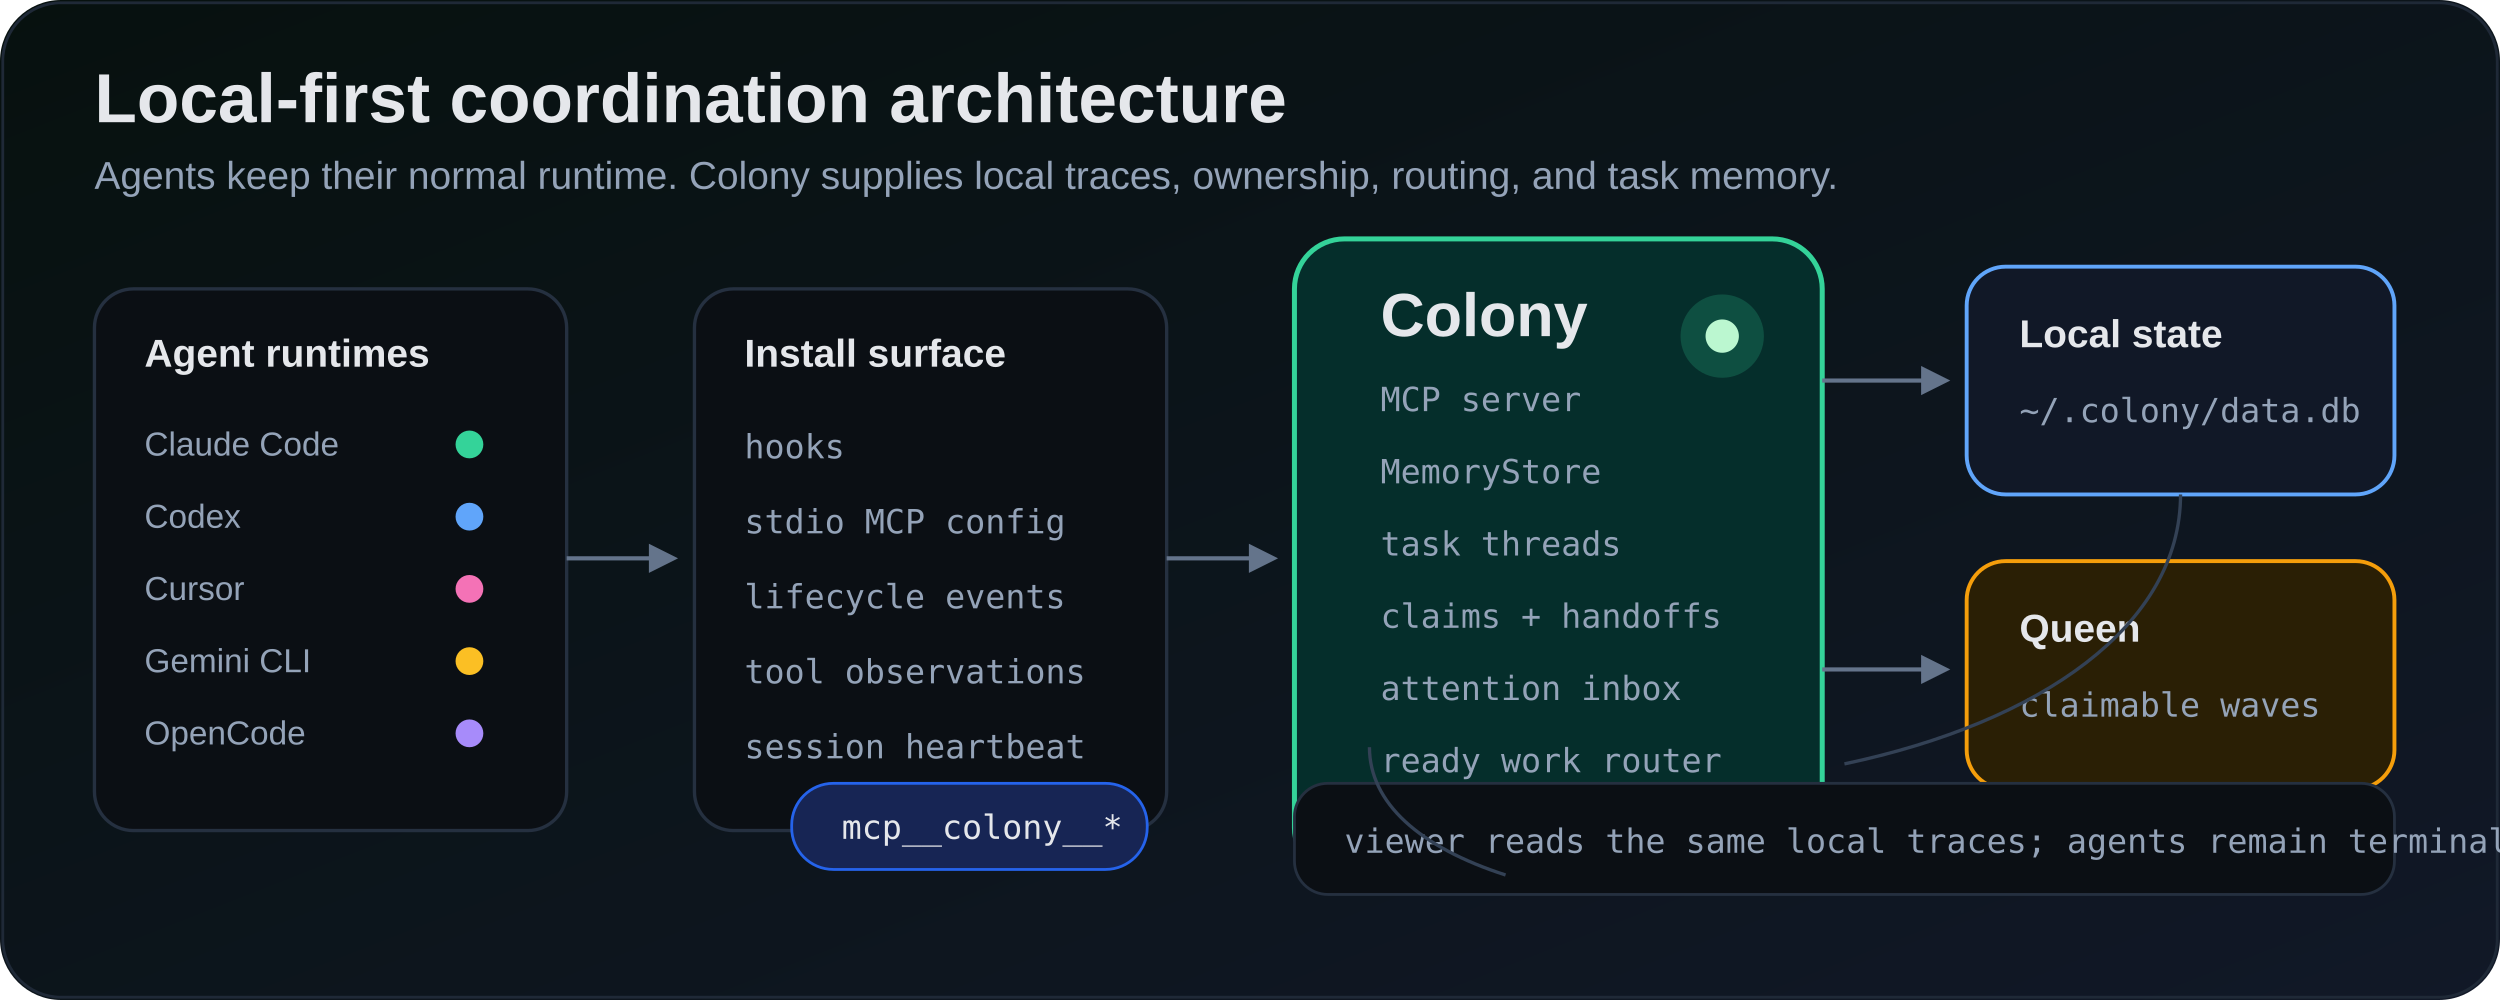
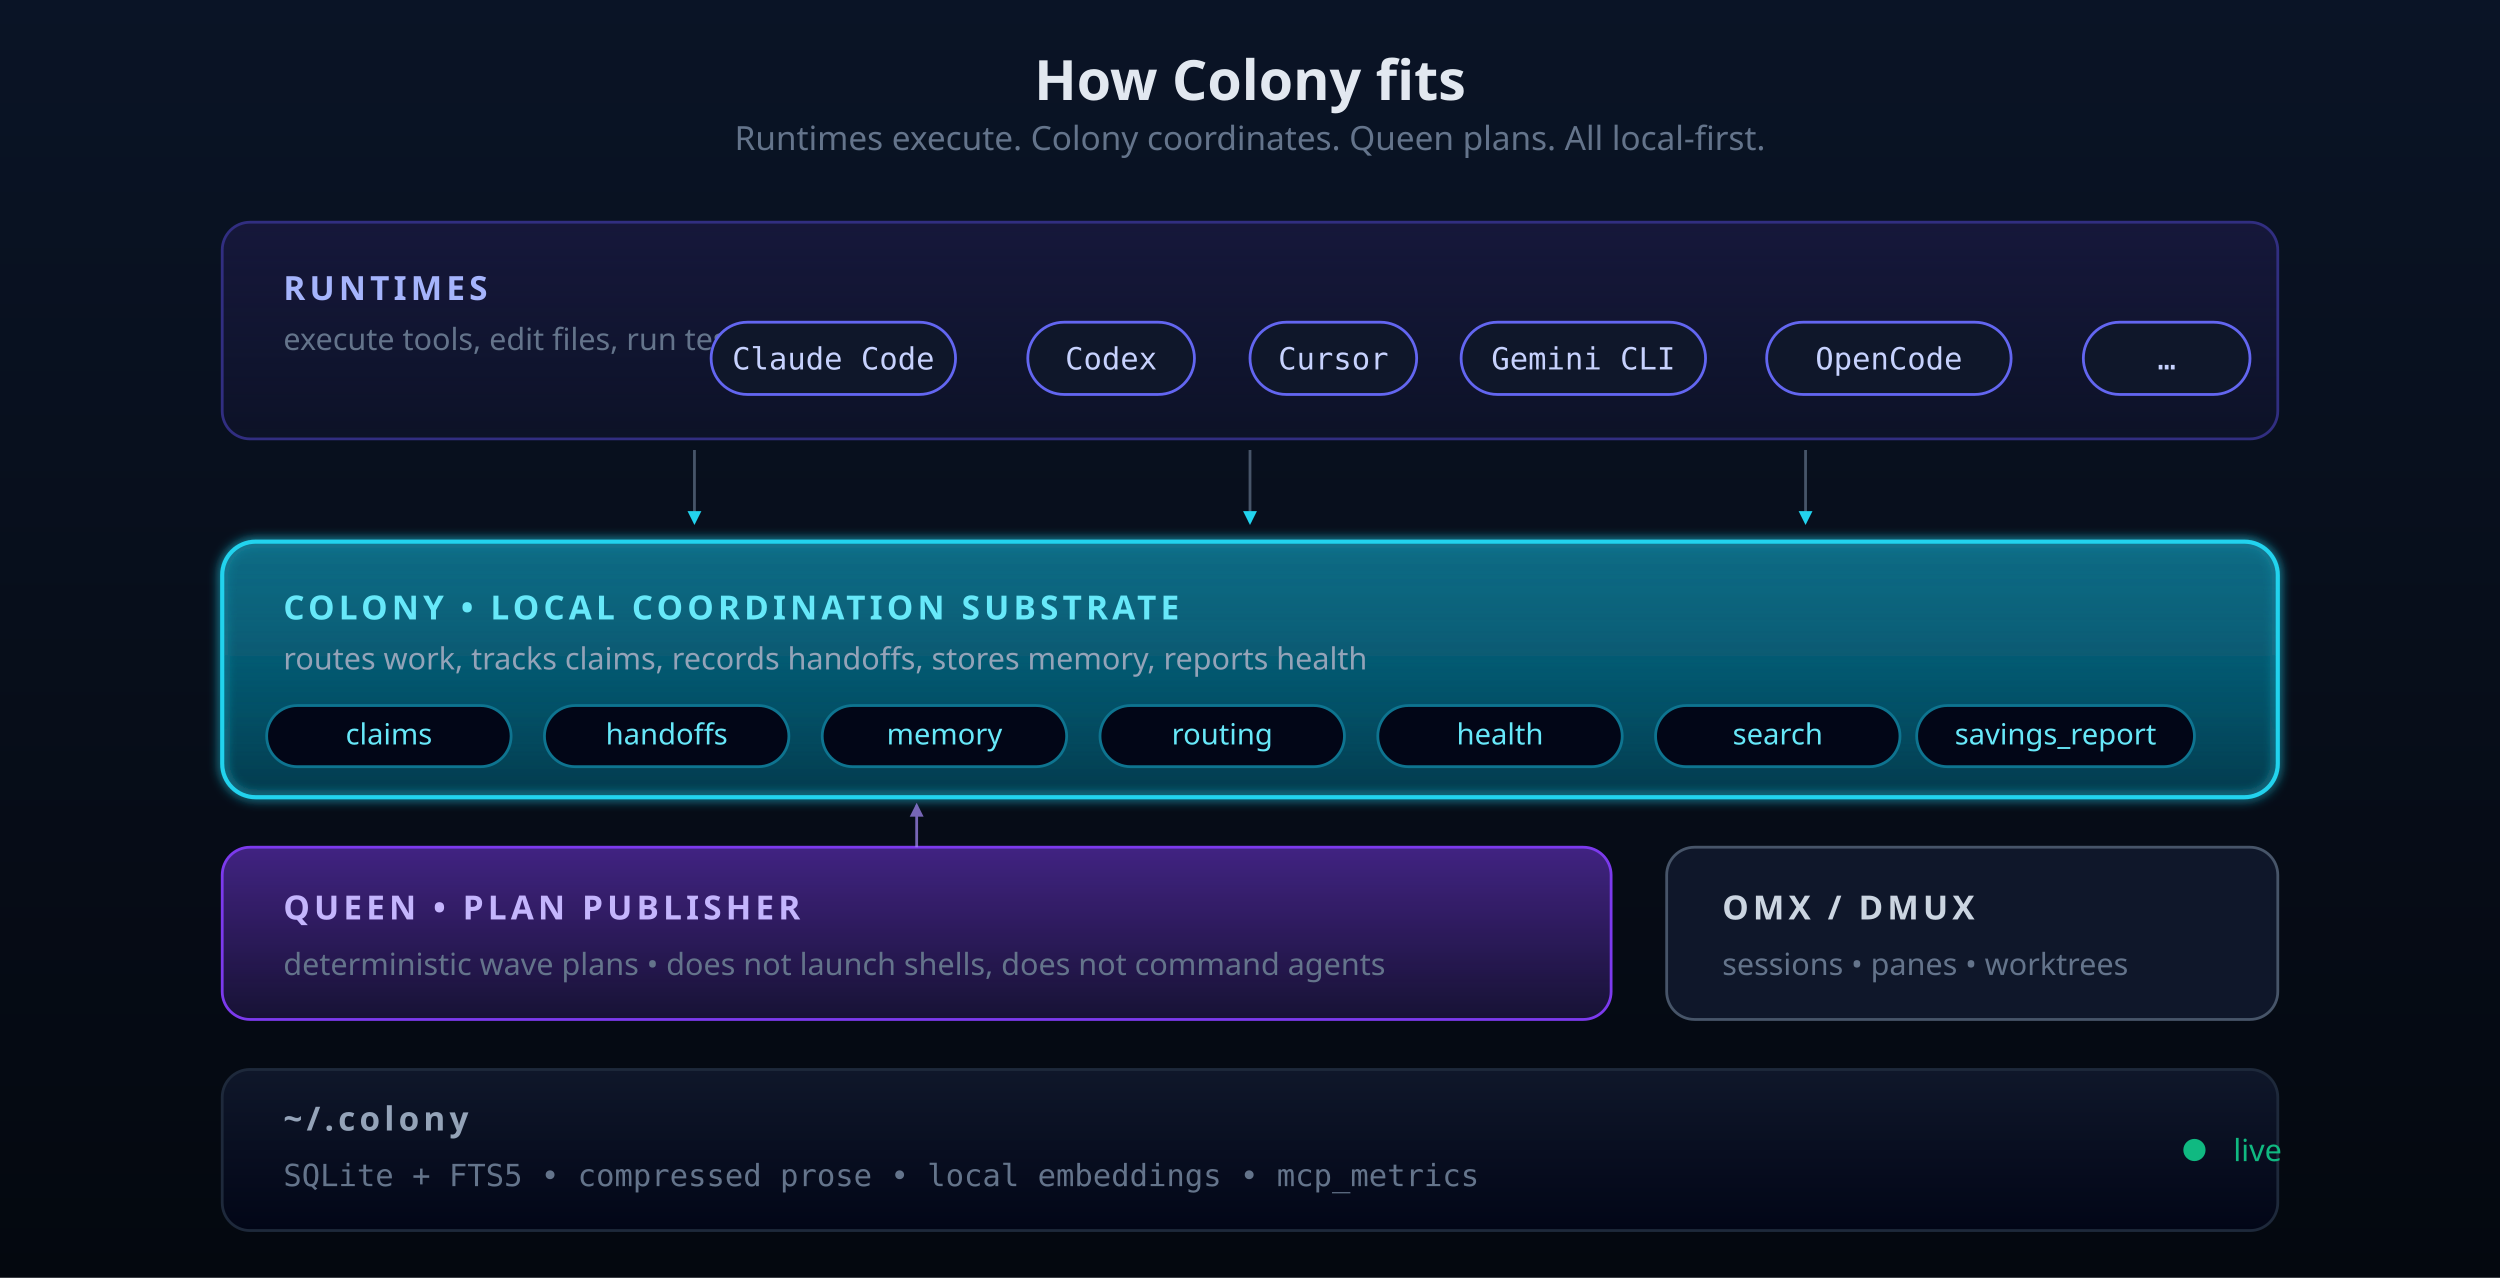
- <svg xmlns="http://www.w3.org/2000/svg" width="900" height="360" viewBox="0 0 900 360" role="img" aria-labelledby="title desc">
+ <svg xmlns="http://www.w3.org/2000/svg" viewBox="0 0 900 460" role="img" aria-label="Colony architecture: agent runtimes execute, Colony coordinates, Queen plans, all over a local SQLite substrate">
  <defs>
-     <linearGradient id="bg" x1="0" y1="0" x2="1" y2="1">
-       <stop offset="0" stop-color="#07110f" />
-       <stop offset="1" stop-color="#111827" />
+     <linearGradient id="archBg" x1="0" y1="0" x2="0" y2="1">
+       <stop offset="0%" stop-color="#0a1426" />
+       <stop offset="100%" stop-color="#04080f" />
    </linearGradient>
-     <marker id="arrow" viewBox="0 0 10 10" refX="8" refY="5" markerWidth="7" markerHeight="7" orient="auto-start-reverse">
-       <path d="M0 0L10 5L0 10Z" fill="#64748b" />
+     <linearGradient id="layer1" x1="0" y1="0" x2="0" y2="1">
+       <stop offset="0%" stop-color="#1e1b4b" stop-opacity="0.6" />
+       <stop offset="100%" stop-color="#1e1b4b" stop-opacity="0.2" />
+     </linearGradient>
+     <linearGradient id="layer2" x1="0" y1="0" x2="0" y2="1">
+       <stop offset="0%" stop-color="#0e7490" stop-opacity="0.7" />
+       <stop offset="100%" stop-color="#0e7490" stop-opacity="0.25" />
+     </linearGradient>
+     <linearGradient id="layer3" x1="0" y1="0" x2="0" y2="1">
+       <stop offset="0%" stop-color="#7c3aed" stop-opacity="0.5" />
+       <stop offset="100%" stop-color="#7c3aed" stop-opacity="0.15" />
+     </linearGradient>
+     <linearGradient id="layer4" x1="0" y1="0" x2="0" y2="1">
+       <stop offset="0%" stop-color="#0f172a" />
+       <stop offset="100%" stop-color="#020617" />
+     </linearGradient>
+     <filter id="archGlow" x="-50%" y="-50%" width="200%" height="200%">
+       <feGaussianBlur stdDeviation="2" result="b" />
+       <feMerge>
+         <feMergeNode in="b" />
+         <feMergeNode in="SourceGraphic" />
+       </feMerge>
+     </filter>
+   </defs>
+   <rect width="900" height="460" fill="url(#archBg)" />
+   <g font-family="ui-sans-serif, system-ui, sans-serif">
+     <text x="450" y="36" text-anchor="middle" fill="#e2e8f0" font-size="20" font-weight="600">How Colony fits</text>
+     <text x="450" y="54" text-anchor="middle" fill="#64748b" font-size="12">Runtimes execute. Colony coordinates. Queen plans. All local-first.</text>
+   </g>
+   <g transform="translate(80 80)">
+     <rect width="740" height="78" rx="10" fill="url(#layer1)" stroke="#312e81" stroke-width="1" />
+     <text x="22" y="28" fill="#a5b4fc" font-family="ui-sans-serif, system-ui, sans-serif" font-size="12" font-weight="600" letter-spacing="1.5">RUNTIMES</text>
+     <text x="22" y="46" fill="#64748b" font-family="ui-sans-serif, system-ui, sans-serif" font-size="11">execute tools, edit files, run tests</text>
+     <g font-family="ui-monospace, SFMono-Regular, Menlo, monospace" font-size="11">
+       <g transform="translate(220 50)">
+         <rect x="-44" y="-14" width="88" height="26" rx="13" fill="#0f172a" stroke="#6366f1" />
+         <text y="3" text-anchor="middle" fill="#c7d2fe">Claude Code</text>
+       </g>
+       <g transform="translate(320 50)">
+         <rect x="-30" y="-14" width="60" height="26" rx="13" fill="#0f172a" stroke="#6366f1" />
+         <text y="3" text-anchor="middle" fill="#c7d2fe">Codex</text>
+       </g>
+       <g transform="translate(400 50)">
+         <rect x="-30" y="-14" width="60" height="26" rx="13" fill="#0f172a" stroke="#6366f1" />
+         <text y="3" text-anchor="middle" fill="#c7d2fe">Cursor</text>
+       </g>
+       <g transform="translate(490 50)">
+         <rect x="-44" y="-14" width="88" height="26" rx="13" fill="#0f172a" stroke="#6366f1" />
+         <text y="3" text-anchor="middle" fill="#c7d2fe">Gemini CLI</text>
+       </g>
+       <g transform="translate(600 50)">
+         <rect x="-44" y="-14" width="88" height="26" rx="13" fill="#0f172a" stroke="#6366f1" />
+         <text y="3" text-anchor="middle" fill="#c7d2fe">OpenCode</text>
+       </g>
+       <g transform="translate(700 50)">
+         <rect x="-30" y="-14" width="60" height="26" rx="13" fill="#0f172a" stroke="#6366f1" />
+         <text y="3" text-anchor="middle" fill="#c7d2fe">…</text>
+       </g>
+     </g>
+   </g>
+   <g stroke="#475569" stroke-width="1" fill="none">
+     <path d="M 250 162 V 188" marker-end="url(#archArrow)">
+       <animate attributeName="stroke" values="#475569;#22d3ee;#475569" dur="3s" repeatCount="indefinite" />
+     </path>
+     <path d="M 450 162 V 188" marker-end="url(#archArrow)">
+       <animate attributeName="stroke" values="#475569;#22d3ee;#475569" dur="3s" begin="0.6s" repeatCount="indefinite" />
+     </path>
+     <path d="M 650 162 V 188" marker-end="url(#archArrow)">
+       <animate attributeName="stroke" values="#475569;#22d3ee;#475569" dur="3s" begin="1.2s" repeatCount="indefinite" />
+     </path>
+   </g>
+   <defs>
+     <marker id="archArrow" viewBox="0 0 10 10" refX="8" refY="5" markerWidth="5" markerHeight="5" orient="auto">
+       <path d="M 0 0 L 10 5 L 0 10 Z" fill="#22d3ee" />
    </marker>
-     <style>
-       text{fill:#e5e7eb;font-family:Arial,sans-serif;letter-spacing:0}
-       .card{fill:#0b0f14;stroke:#253040;stroke-width:1.2}
-       .core{fill:#052e2b;stroke:#34d399;stroke-width:1.8}
-       .store{fill:#111827;stroke:#60a5fa;stroke-width:1.4}
-       .queen{fill:#2a1f05;stroke:#f59e0b;stroke-width:1.4}
-       .line{stroke:#64748b;stroke-width:1.5;fill:none;marker-end:url(#arrow)}
-       .soft{stroke:#334155;stroke-width:1.2;fill:none}
-       .label{font-family:Arial,sans-serif;fill:#e5e7eb;letter-spacing:0}
-       .muted{fill:#94a3b8}
-       .mono{font-family:monospace;letter-spacing:0}
-       .tiny{font-size:12px}
-       .small{font-size:14px}
-     </style>
  </defs>
-   <rect width="900" height="360" rx="22" fill="url(#bg)" />
-   <rect x="1" y="1" width="898" height="358" rx="21" fill="none" stroke="#1f2937" />
-   <text fill="#e5e7eb" class="label" x="34" y="44" font-size="25" font-weight="720">Local-first coordination architecture</text>
-   <text fill="#94a3b8" class="label muted" x="34" y="68" font-size="14">Agents keep their normal runtime. Colony supplies local traces, ownership, routing, and task memory.</text>
-   <g transform="translate(34 104)">
-     <rect class="card" x="0" y="0" width="170" height="195" rx="14" />
-     <text font-size="12" fill="#e5e7eb" class="label small" x="18" y="28" font-weight="700">Agent runtimes</text>
-     <g class="mono tiny">
-       <text font-size="12" fill="#94a3b8" class="label muted" x="18" y="60">Claude Code</text>
-       <text font-size="12" fill="#94a3b8" class="label muted" x="18" y="86">Codex</text>
-       <text font-size="12" fill="#94a3b8" class="label muted" x="18" y="112">Cursor</text>
-       <text font-size="12" fill="#94a3b8" class="label muted" x="18" y="138">Gemini CLI</text>
-       <text font-size="12" fill="#94a3b8" class="label muted" x="18" y="164">OpenCode</text>
+   <g transform="translate(80 195)">
+     <rect width="740" height="92" rx="12" fill="url(#layer2)" stroke="#22d3ee" stroke-width="1.5" filter="url(#archGlow)">
+       <animate attributeName="stroke-opacity" values="0.8;1;0.8" dur="3s" repeatCount="indefinite" />
+     </rect>
+     <text x="22" y="28" fill="#67e8f9" font-family="ui-sans-serif, system-ui, sans-serif" font-size="12" font-weight="600" letter-spacing="1.5">COLONY • LOCAL COORDINATION SUBSTRATE</text>
+     <text x="22" y="46" fill="#94a3b8" font-family="ui-sans-serif, system-ui, sans-serif" font-size="11">routes work, tracks claims, records handoffs, stores memory, reports health</text>
+     <g font-family="ui-sans-serif, system-ui, sans-serif" font-size="10.5">
+       <g transform="translate(60 70)">
+         <rect x="-44" y="-11" width="88" height="22" rx="11" fill="#020617" stroke="#0e7490" />
+         <text y="3" text-anchor="middle" fill="#67e8f9">claims</text>
+       </g>
+       <g transform="translate(160 70)">
+         <rect x="-44" y="-11" width="88" height="22" rx="11" fill="#020617" stroke="#0e7490" />
+         <text y="3" text-anchor="middle" fill="#67e8f9">handoffs</text>
+       </g>
+       <g transform="translate(260 70)">
+         <rect x="-44" y="-11" width="88" height="22" rx="11" fill="#020617" stroke="#0e7490" />
+         <text y="3" text-anchor="middle" fill="#67e8f9">memory</text>
+       </g>
+       <g transform="translate(360 70)">
+         <rect x="-44" y="-11" width="88" height="22" rx="11" fill="#020617" stroke="#0e7490" />
+         <text y="3" text-anchor="middle" fill="#67e8f9">routing</text>
+       </g>
+       <g transform="translate(460 70)">
+         <rect x="-44" y="-11" width="88" height="22" rx="11" fill="#020617" stroke="#0e7490" />
+         <text y="3" text-anchor="middle" fill="#67e8f9">health</text>
+       </g>
+       <g transform="translate(560 70)">
+         <rect x="-44" y="-11" width="88" height="22" rx="11" fill="#020617" stroke="#0e7490" />
+         <text y="3" text-anchor="middle" fill="#67e8f9">search</text>
+       </g>
+       <g transform="translate(660 70)">
+         <rect x="-50" y="-11" width="100" height="22" rx="11" fill="#020617" stroke="#0e7490" />
+         <text y="3" text-anchor="middle" fill="#67e8f9">savings_report</text>
+       </g>
    </g>
-     <circle cx="135" cy="56" r="5" fill="#34d399" />
-     <circle cx="135" cy="82" r="5" fill="#60a5fa" />
-     <circle cx="135" cy="108" r="5" fill="#f472b6" />
-     <circle cx="135" cy="134" r="5" fill="#fbbf24" />
-     <circle cx="135" cy="160" r="5" fill="#a78bfa" />
  </g>
-   <g transform="translate(250 104)">
-     <rect class="card" x="0" y="0" width="170" height="195" rx="14" />
-     <text font-size="12" fill="#e5e7eb" class="label small" x="18" y="28" font-weight="700">Install surface</text>
-     <text font-size="12" fill="#94a3b8" class="label muted mono tiny" x="18" y="61">hooks</text>
-     <text font-size="12" fill="#94a3b8" class="label muted mono tiny" x="18" y="88">stdio MCP config</text>
-     <text font-size="12" fill="#94a3b8" class="label muted mono tiny" x="18" y="115">lifecycle events</text>
-     <text font-size="12" fill="#94a3b8" class="label muted mono tiny" x="18" y="142">tool observations</text>
-     <text font-size="12" fill="#94a3b8" class="label muted mono tiny" x="18" y="169">session heartbeat</text>
+   <g transform="translate(80 305)">
+     <rect width="500" height="62" rx="10" fill="url(#layer3)" stroke="#7c3aed" stroke-width="1" />
+     <text x="22" y="26" fill="#c4b5fd" font-family="ui-sans-serif, system-ui, sans-serif" font-size="12" font-weight="600" letter-spacing="1.5">QUEEN • PLAN PUBLISHER</text>
+     <text x="22" y="46" fill="#64748b" font-family="ui-sans-serif, system-ui, sans-serif" font-size="11">deterministic wave plans • does not launch shells, does not command agents</text>
  </g>
-   <g transform="translate(466 86)">
-     <rect class="core" x="0" y="0" width="190" height="230" rx="18" />
-     <text fill="#e5e7eb" class="label" x="31" y="35" font-size="22" font-weight="760">Colony</text>
-     <text font-size="12" fill="#94a3b8" class="label muted mono tiny" x="31" y="62">MCP server</text>
-     <text font-size="12" fill="#94a3b8" class="label muted mono tiny" x="31" y="88">MemoryStore</text>
-     <text font-size="12" fill="#94a3b8" class="label muted mono tiny" x="31" y="114">task threads</text>
-     <text font-size="12" fill="#94a3b8" class="label muted mono tiny" x="31" y="140">claims + handoffs</text>
-     <text font-size="12" fill="#94a3b8" class="label muted mono tiny" x="31" y="166">attention inbox</text>
-     <text font-size="12" fill="#94a3b8" class="label muted mono tiny" x="31" y="192">ready work router</text>
-     <circle cx="154" cy="35" r="15" fill="#34d399" opacity="0.2" />
-     <circle cx="154" cy="35" r="6" fill="#bbf7d0" />
+   <g transform="translate(600 305)">
+     <rect width="220" height="62" rx="10" fill="#0f172a" stroke="#475569" stroke-width="1" />
+     <text x="20" y="26" fill="#cbd5e1" font-family="ui-sans-serif, system-ui, sans-serif" font-size="12" font-weight="600" letter-spacing="1.5">OMX / DMUX</text>
+     <text x="20" y="46" fill="#64748b" font-family="ui-sans-serif, system-ui, sans-serif" font-size="11">sessions • panes • worktrees</text>
  </g>
-   <g transform="translate(708 96)">
-     <rect class="store" x="0" y="0" width="154" height="82" rx="14" />
-     <text font-size="12" fill="#e5e7eb" class="label small" x="19" y="29" font-weight="700">Local state</text>
-     <text font-size="12" fill="#94a3b8" class="label muted mono tiny" x="19" y="56">~/.colony/data.db</text>
-     <rect class="queen" x="0" y="106" width="154" height="82" rx="14" />
-     <text font-size="12" fill="#e5e7eb" class="label small" x="19" y="135" font-weight="700">Queen</text>
-     <text font-size="12" fill="#94a3b8" class="label muted mono tiny" x="19" y="162">claimable waves</text>
+   <g fill="none" stroke="#a78bfa" stroke-width="1" opacity="0.7">
+     <path d="M 330 305 V 290" marker-end="url(#queenArrow)" />
  </g>
-   <g transform="translate(466 322)">
-     <rect x="0" y="-40" width="396" height="40" rx="12" fill="#0b0f14" stroke="#253040" />
-     <text font-size="12" fill="#94a3b8" class="label muted mono tiny" x="18" y="-15">viewer reads the same local traces; agents remain terminal-first</text>
-   </g>
-   <path class="line" d="M204 201H242" />
-   <path class="line" d="M420 201H458" />
-   <path class="line" d="M656 137H700" />
-   <path class="line" d="M656 241H700" />
-   <path class="soft" d="M785 178C785 225 735 260 664 275" />
-   <path class="soft" d="M542 315C511 305 493 289 493 269" />
-   <g transform="translate(285 313)">
-     <rect x="0" y="-31" width="128" height="31" rx="15" fill="#172554" stroke="#2563eb" />
-     <text font-size="12" fill="#e5e7eb" class="label mono tiny" x="18" y="-11">mcp__colony__*</text>
+   <defs>
+     <marker id="queenArrow" viewBox="0 0 10 10" refX="8" refY="5" markerWidth="5" markerHeight="5" orient="auto">
+       <path d="M 0 0 L 10 5 L 0 10 Z" fill="#a78bfa" />
+     </marker>
+   </defs>
+   <g transform="translate(80 385)">
+     <rect width="740" height="58" rx="10" fill="url(#layer4)" stroke="#1e293b" stroke-width="1" />
+     <text x="22" y="22" fill="#94a3b8" font-family="ui-sans-serif, system-ui, sans-serif" font-size="12" font-weight="600" letter-spacing="1.5">~/.colony</text>
+     <text x="22" y="42" fill="#64748b" font-family="ui-monospace, SFMono-Regular, Menlo, monospace" font-size="11">SQLite + FTS5 • compressed prose • local embeddings • mcp_metrics</text>
+     <circle cx="710" cy="29" r="4" fill="#10b981">
+       <animate attributeName="opacity" values="1;0.3;1" dur="1.4s" repeatCount="indefinite" />
+     </circle>
+     <text x="724" y="33" fill="#10b981" font-family="ui-sans-serif, system-ui, sans-serif" font-size="11">live</text>
  </g>
</svg>
